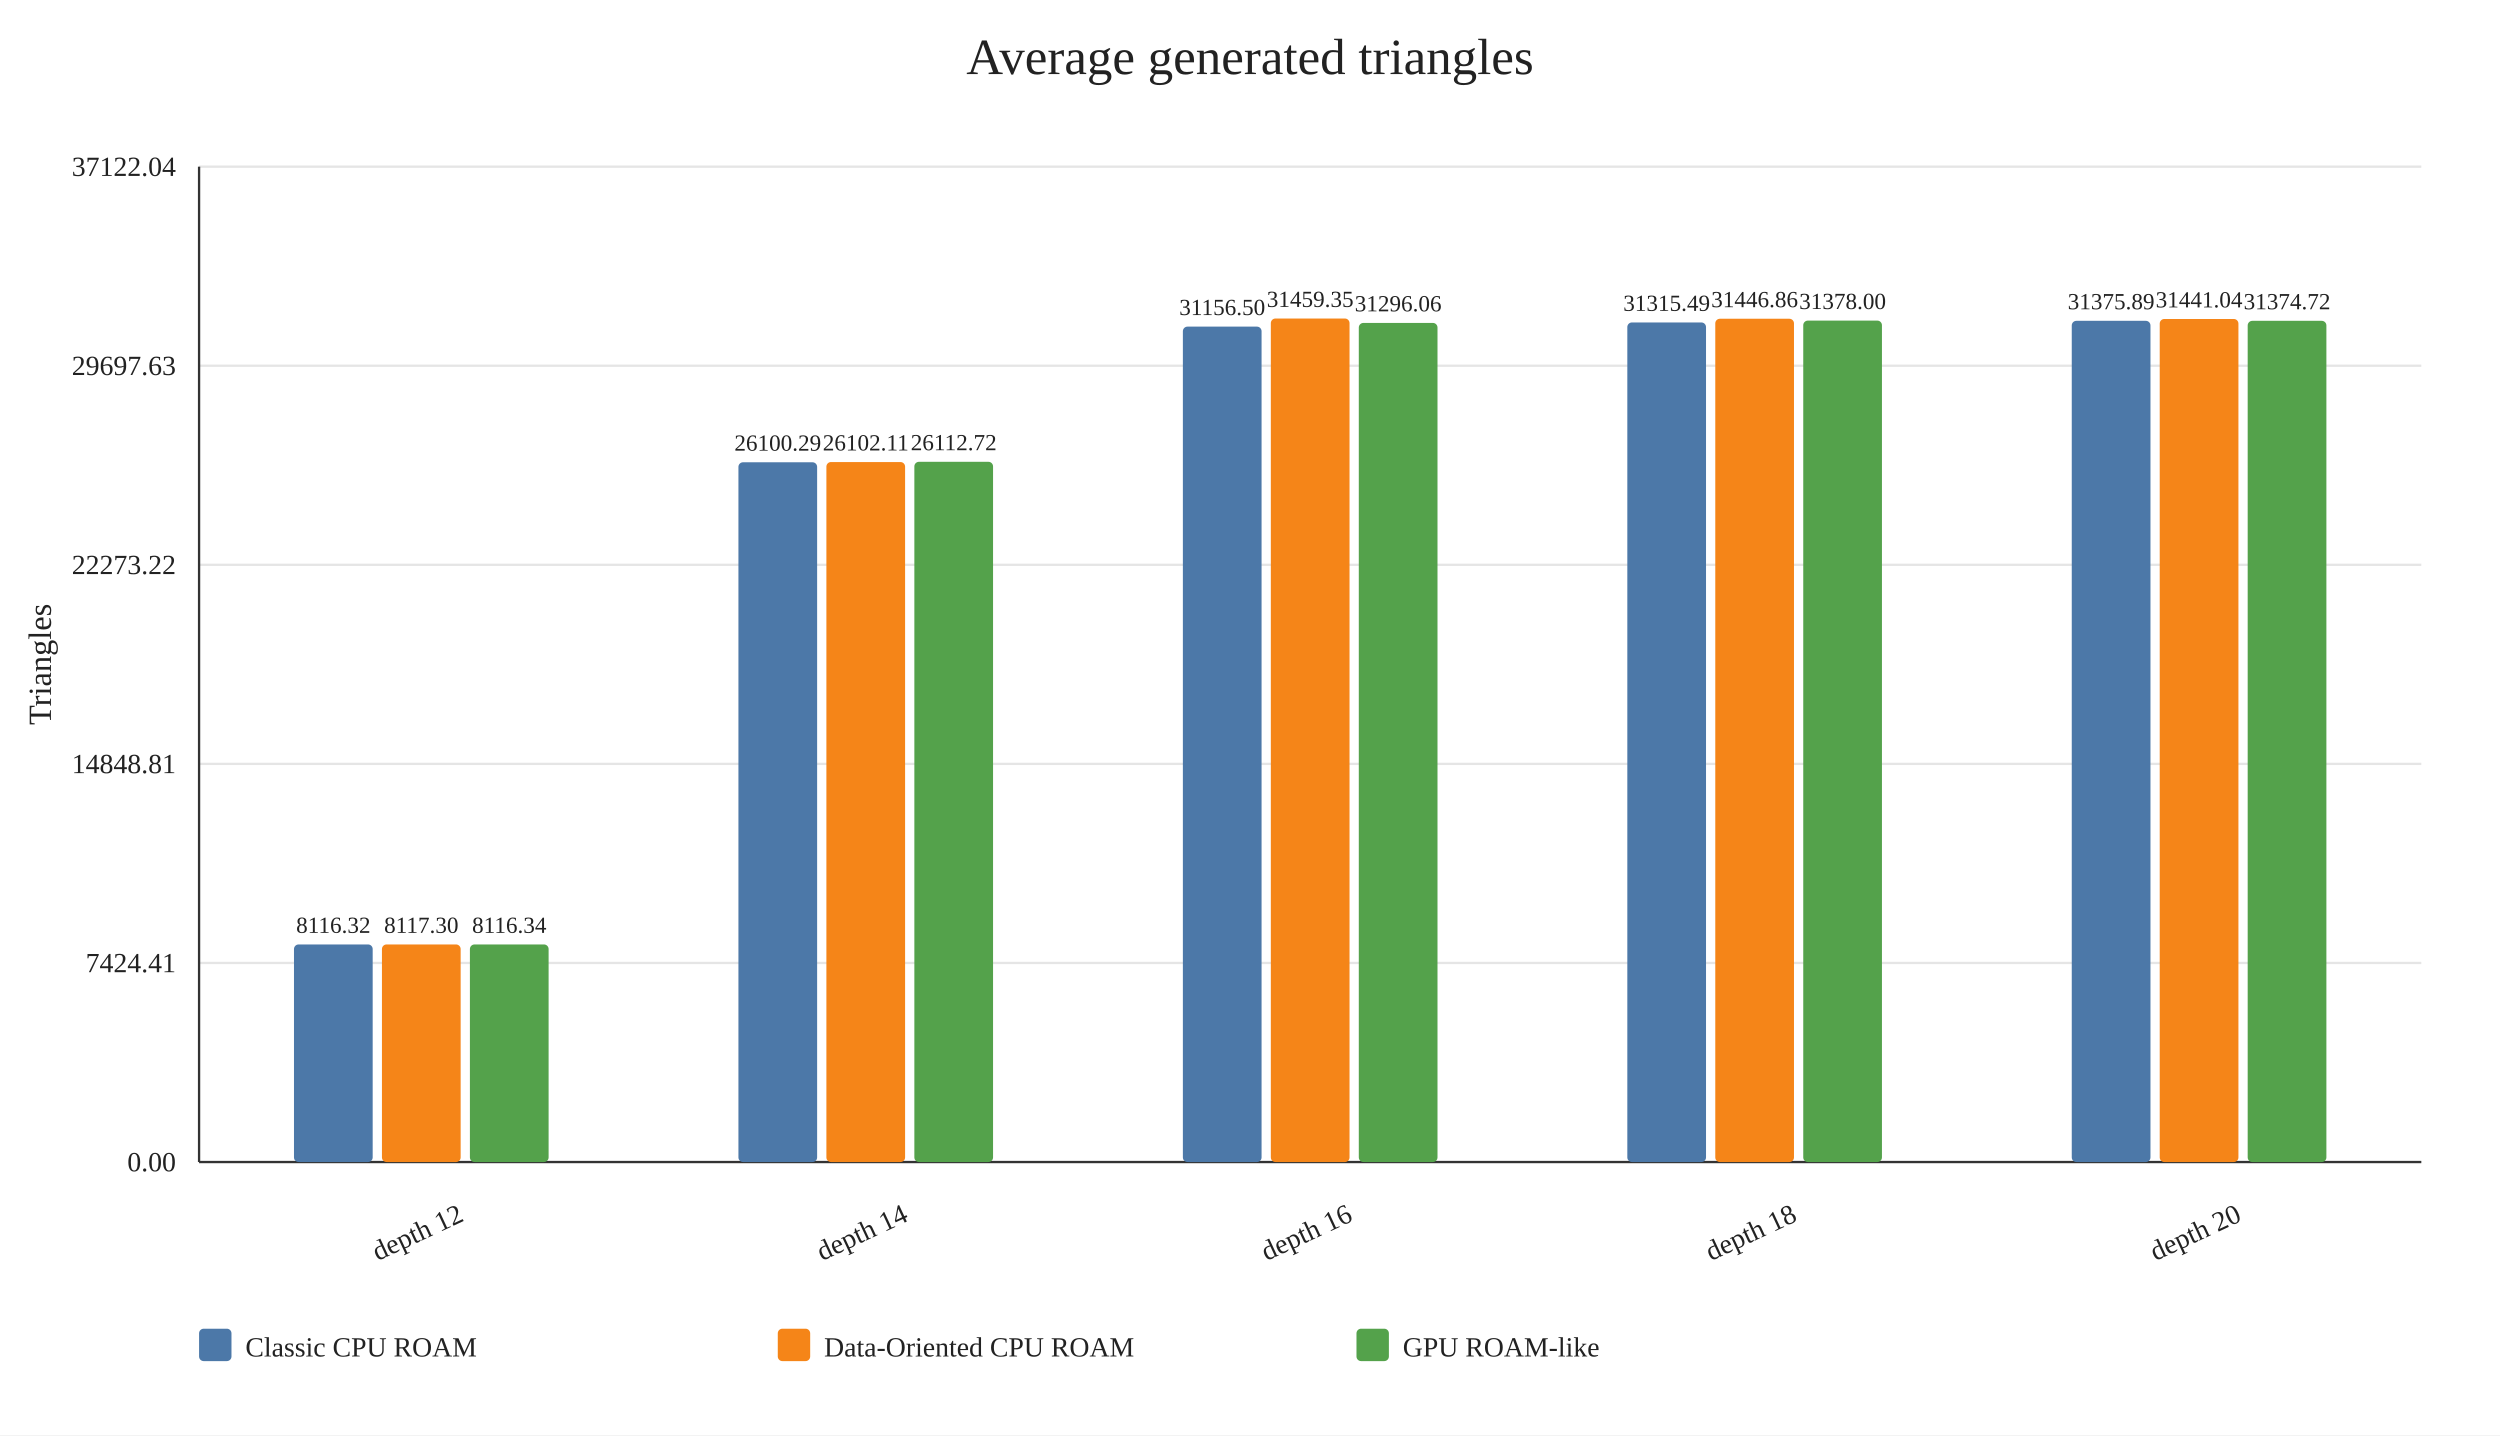
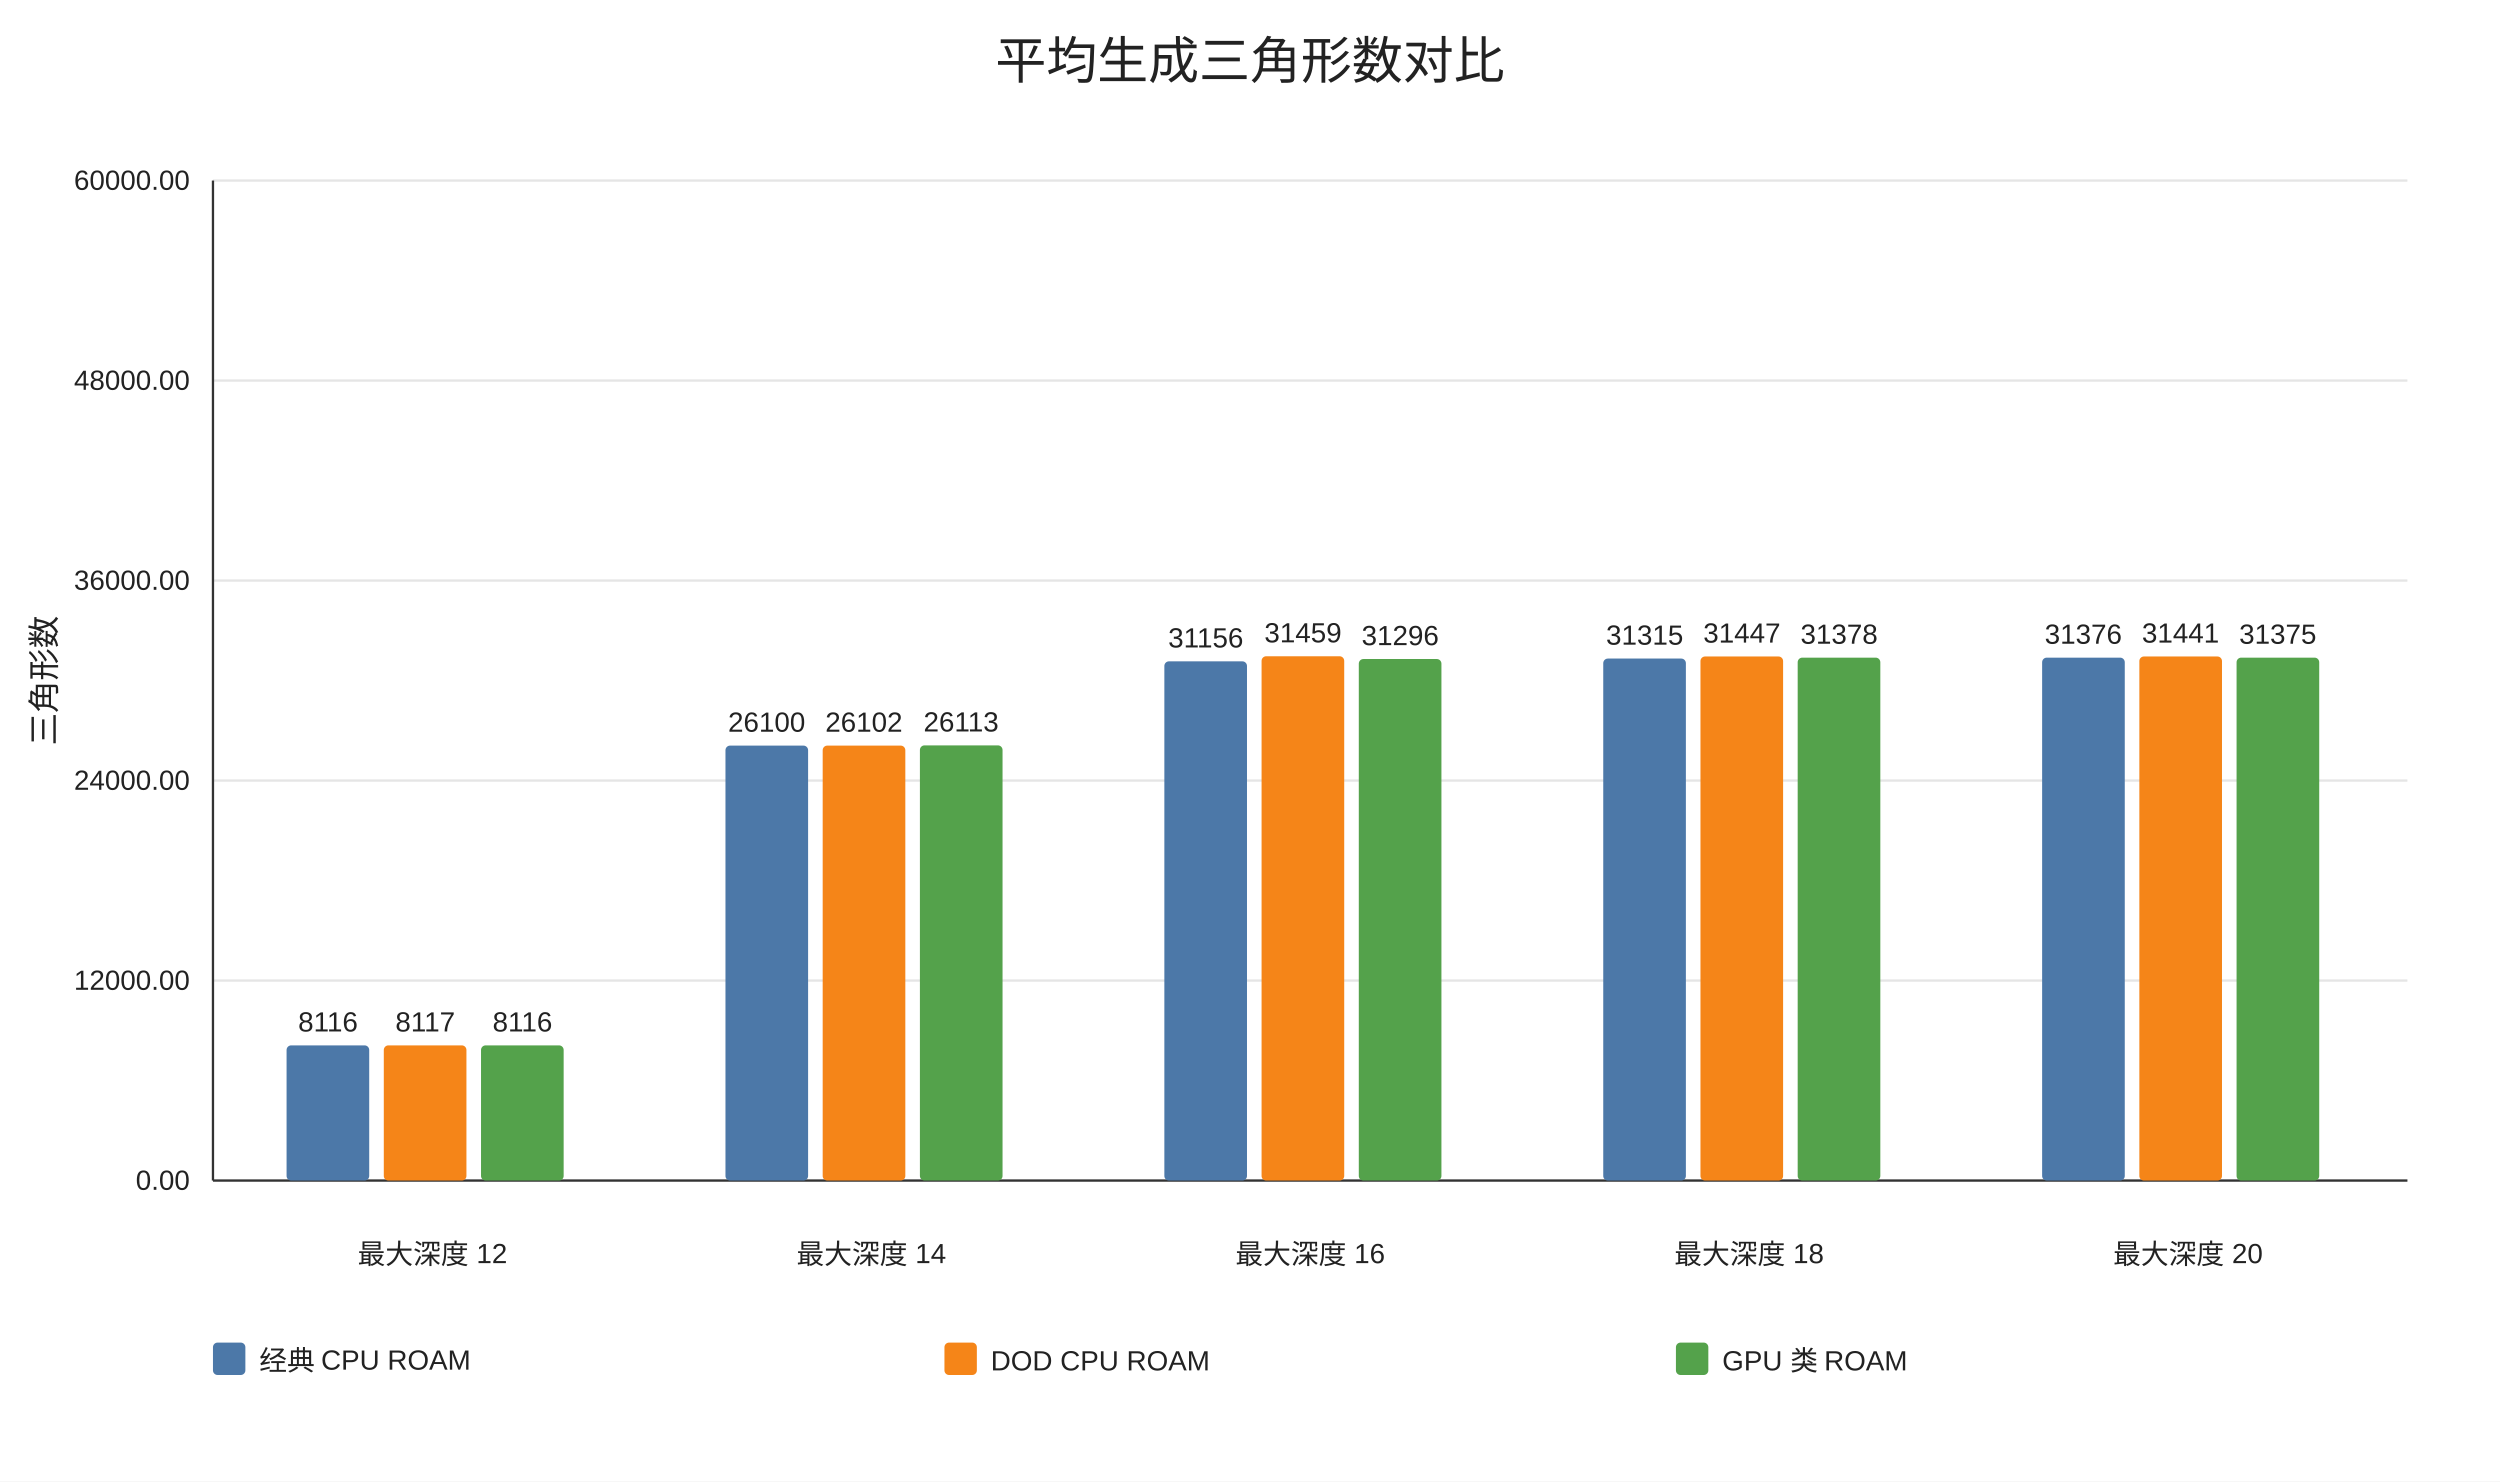
- <svg xmlns="http://www.w3.org/2000/svg" width="1080" height="620" viewBox="0 0 1080 620">
+ <svg xmlns="http://www.w3.org/2000/svg" width="1080" height="640" viewBox="0 0 1080 640">
  <rect width="100%" height="100%" fill="white" />
-   <text x="540.0" y="32.0" font-size="22" text-anchor="middle" fill="#222">Average generated triangles</text>
-   <text x="22.0" y="287.0" font-size="14" text-anchor="middle" fill="#222" transform="rotate(-90.0 22.0 287.0)">Triangles</text>
-   <line x1="86" y1="502.0" x2="1046" y2="502.0" stroke="#E5E5E5" />
-   <text x="76.0" y="506.0" font-size="12" text-anchor="end" fill="#222">0.00</text>
-   <line x1="86" y1="416.0" x2="1046" y2="416.0" stroke="#E5E5E5" />
-   <text x="76.0" y="420.0" font-size="12" text-anchor="end" fill="#222">7424.41</text>
-   <line x1="86" y1="330.0" x2="1046" y2="330.0" stroke="#E5E5E5" />
-   <text x="76.0" y="334.0" font-size="12" text-anchor="end" fill="#222">14848.81</text>
-   <line x1="86" y1="244.0" x2="1046" y2="244.0" stroke="#E5E5E5" />
-   <text x="76.0" y="248.0" font-size="12" text-anchor="end" fill="#222">22273.22</text>
-   <line x1="86" y1="158.0" x2="1046" y2="158.0" stroke="#E5E5E5" />
-   <text x="76.0" y="162.0" font-size="12" text-anchor="end" fill="#222">29697.63</text>
-   <line x1="86" y1="72.0" x2="1046" y2="72.0" stroke="#E5E5E5" />
-   <text x="76.0" y="76.0" font-size="12" text-anchor="end" fill="#222">37122.04</text>
-   <line x1="86" y1="72" x2="86" y2="502" stroke="#333" />
-   <line x1="86" y1="502" x2="1046" y2="502" stroke="#333" />
-   <rect x="127.0" y="408.0" width="34.0" height="94.0" fill="#4C78A8" rx="2" />
-   <text x="144.0" y="403.0" font-size="10" text-anchor="middle" fill="#222">8116.32</text>
-   <rect x="165.0" y="408.0" width="34.0" height="94.0" fill="#F58518" rx="2" />
-   <text x="182.0" y="403.0" font-size="10" text-anchor="middle" fill="#222">8117.30</text>
-   <rect x="203.0" y="408.0" width="34.0" height="94.0" fill="#54A24B" rx="2" />
-   <text x="220.0" y="403.0" font-size="10" text-anchor="middle" fill="#222">8116.34</text>
-   <text x="182.0" y="536.0" font-size="12" text-anchor="middle" fill="#222" transform="rotate(-25.0 182.0 536.0)">depth 12</text>
-   <rect x="319.0" y="199.7" width="34.0" height="302.3" fill="#4C78A8" rx="2" />
-   <text x="336.0" y="194.7" font-size="10" text-anchor="middle" fill="#222">26100.29</text>
-   <rect x="357.0" y="199.6" width="34.0" height="302.4" fill="#F58518" rx="2" />
-   <text x="374.0" y="194.6" font-size="10" text-anchor="middle" fill="#222">26102.11</text>
-   <rect x="395.0" y="199.5" width="34.0" height="302.5" fill="#54A24B" rx="2" />
-   <text x="412.0" y="194.5" font-size="10" text-anchor="middle" fill="#222">26112.72</text>
-   <text x="374.0" y="536.0" font-size="12" text-anchor="middle" fill="#222" transform="rotate(-25.0 374.0 536.0)">depth 14</text>
-   <rect x="511.0" y="141.1" width="34.0" height="360.9" fill="#4C78A8" rx="2" />
-   <text x="528.0" y="136.1" font-size="10" text-anchor="middle" fill="#222">31156.50</text>
-   <rect x="549.0" y="137.6" width="34.0" height="364.4" fill="#F58518" rx="2" />
-   <text x="566.0" y="132.6" font-size="10" text-anchor="middle" fill="#222">31459.35</text>
-   <rect x="587.0" y="139.5" width="34.0" height="362.5" fill="#54A24B" rx="2" />
-   <text x="604.0" y="134.5" font-size="10" text-anchor="middle" fill="#222">31296.06</text>
-   <text x="566.0" y="536.0" font-size="12" text-anchor="middle" fill="#222" transform="rotate(-25.0 566.0 536.0)">depth 16</text>
-   <rect x="703.0" y="139.3" width="34.0" height="362.7" fill="#4C78A8" rx="2" />
-   <text x="720.0" y="134.3" font-size="10" text-anchor="middle" fill="#222">31315.49</text>
-   <rect x="741.0" y="137.7" width="34.0" height="364.3" fill="#F58518" rx="2" />
-   <text x="758.0" y="132.7" font-size="10" text-anchor="middle" fill="#222">31446.86</text>
-   <rect x="779.0" y="138.5" width="34.0" height="363.5" fill="#54A24B" rx="2" />
-   <text x="796.0" y="133.5" font-size="10" text-anchor="middle" fill="#222">31378.00</text>
-   <text x="758.0" y="536.0" font-size="12" text-anchor="middle" fill="#222" transform="rotate(-25.0 758.0 536.0)">depth 18</text>
-   <rect x="895.0" y="138.6" width="34.0" height="363.4" fill="#4C78A8" rx="2" />
-   <text x="912.0" y="133.6" font-size="10" text-anchor="middle" fill="#222">31375.89</text>
-   <rect x="933.0" y="137.8" width="34.0" height="364.2" fill="#F58518" rx="2" />
-   <text x="950.0" y="132.8" font-size="10" text-anchor="middle" fill="#222">31441.04</text>
-   <rect x="971.0" y="138.6" width="34.0" height="363.4" fill="#54A24B" rx="2" />
-   <text x="988.0" y="133.6" font-size="10" text-anchor="middle" fill="#222">31374.72</text>
-   <text x="950.0" y="536.0" font-size="12" text-anchor="middle" fill="#222" transform="rotate(-25.0 950.0 536.0)">depth 20</text>
-   <rect x="86" y="574" width="14" height="14" fill="#4C78A8" rx="2" />
-   <text x="106.0" y="586.0" font-size="12" text-anchor="start" fill="#222">Classic CPU ROAM</text>
-   <rect x="336" y="574" width="14" height="14" fill="#F58518" rx="2" />
-   <text x="356.0" y="586.0" font-size="12" text-anchor="start" fill="#222">Data-Oriented CPU ROAM</text>
-   <rect x="586" y="574" width="14" height="14" fill="#54A24B" rx="2" />
-   <text x="606.0" y="586.0" font-size="12" text-anchor="start" fill="#222">GPU ROAM-like</text>
+   <style>text{font-family:Arial,"Microsoft YaHei",sans-serif;fill:#222}.small{font-size:12px}.axis{stroke:#333;stroke-width:1}.grid{stroke:#E5E5E5;stroke-width:1}</style>
+   <text x="540.0" y="34" font-size="22" text-anchor="middle">平均生成三角形数对比</text>
+   <line class="grid" x1="92" y1="510.0" x2="1040" y2="510.0" />
+   <text class="small" x="82" y="514.0" text-anchor="end">0.00</text>
+   <line class="grid" x1="92" y1="423.6" x2="1040" y2="423.6" />
+   <text class="small" x="82" y="427.6" text-anchor="end">12000.00</text>
+   <line class="grid" x1="92" y1="337.2" x2="1040" y2="337.2" />
+   <text class="small" x="82" y="341.2" text-anchor="end">24000.00</text>
+   <line class="grid" x1="92" y1="250.8" x2="1040" y2="250.8" />
+   <text class="small" x="82" y="254.8" text-anchor="end">36000.00</text>
+   <line class="grid" x1="92" y1="164.4" x2="1040" y2="164.4" />
+   <text class="small" x="82" y="168.4" text-anchor="end">48000.00</text>
+   <line class="grid" x1="92" y1="78.0" x2="1040" y2="78.0" />
+   <text class="small" x="82" y="82.0" text-anchor="end">60000.00</text>
+   <line class="axis" x1="92" y1="78" x2="92" y2="510" />
+   <line class="axis" x1="92" y1="510" x2="1040" y2="510" />
+   <text x="24" y="294.0" font-size="14" text-anchor="middle" transform="rotate(-90 24 294.0)">三角形数</text>
+   <rect x="123.8" y="451.6" width="35.7" height="58.4" fill="#4C78A8" rx="2" />
+   <text class="small" x="141.7" y="445.6" text-anchor="middle">8116</text>
+   <rect x="165.8" y="451.6" width="35.7" height="58.4" fill="#F58518" rx="2" />
+   <text class="small" x="183.7" y="445.6" text-anchor="middle">8117</text>
+   <rect x="207.8" y="451.6" width="35.7" height="58.4" fill="#54A24B" rx="2" />
+   <text class="small" x="225.7" y="445.6" text-anchor="middle">8116</text>
+   <text class="small" x="186.8" y="546" text-anchor="middle">最大深度 12</text>
+   <rect x="313.4" y="322.1" width="35.7" height="187.9" fill="#4C78A8" rx="2" />
+   <text class="small" x="331.2" y="316.1" text-anchor="middle">26100</text>
+   <rect x="355.4" y="322.1" width="35.7" height="187.9" fill="#F58518" rx="2" />
+   <text class="small" x="373.2" y="316.1" text-anchor="middle">26102</text>
+   <rect x="397.4" y="322.0" width="35.7" height="188.0" fill="#54A24B" rx="2" />
+   <text class="small" x="415.2" y="316.0" text-anchor="middle">26113</text>
+   <text class="small" x="376.4" y="546" text-anchor="middle">最大深度 14</text>
+   <rect x="503.0" y="285.7" width="35.7" height="224.3" fill="#4C78A8" rx="2" />
+   <text class="small" x="520.9" y="279.7" text-anchor="middle">31156</text>
+   <rect x="545.0" y="283.5" width="35.7" height="226.5" fill="#F58518" rx="2" />
+   <text class="small" x="562.9" y="277.5" text-anchor="middle">31459</text>
+   <rect x="587.0" y="284.7" width="35.7" height="225.3" fill="#54A24B" rx="2" />
+   <text class="small" x="604.9" y="278.7" text-anchor="middle">31296</text>
+   <text class="small" x="566.0" y="546" text-anchor="middle">最大深度 16</text>
+   <rect x="692.6" y="284.5" width="35.7" height="225.5" fill="#4C78A8" rx="2" />
+   <text class="small" x="710.5" y="278.5" text-anchor="middle">31315</text>
+   <rect x="734.6" y="283.6" width="35.7" height="226.4" fill="#F58518" rx="2" />
+   <text class="small" x="752.5" y="277.6" text-anchor="middle">31447</text>
+   <rect x="776.6" y="284.1" width="35.7" height="225.9" fill="#54A24B" rx="2" />
+   <text class="small" x="794.5" y="278.1" text-anchor="middle">31378</text>
+   <text class="small" x="755.6" y="546" text-anchor="middle">最大深度 18</text>
+   <rect x="882.2" y="284.1" width="35.7" height="225.9" fill="#4C78A8" rx="2" />
+   <text class="small" x="900.0" y="278.1" text-anchor="middle">31376</text>
+   <rect x="924.2" y="283.6" width="35.7" height="226.4" fill="#F58518" rx="2" />
+   <text class="small" x="942.0" y="277.6" text-anchor="middle">31441</text>
+   <rect x="966.2" y="284.1" width="35.7" height="225.9" fill="#54A24B" rx="2" />
+   <text class="small" x="984.0" y="278.1" text-anchor="middle">31375</text>
+   <text class="small" x="945.2" y="546" text-anchor="middle">最大深度 20</text>
+   <rect x="92" y="580" width="14" height="14" fill="#4C78A8" rx="2" />
+   <text class="small" x="112" y="592" text-anchor="start">经典 CPU ROAM</text>
+   <rect x="408" y="580" width="14" height="14" fill="#F58518" rx="2" />
+   <text class="small" x="428" y="592" text-anchor="start">DOD CPU ROAM</text>
+   <rect x="724" y="580" width="14" height="14" fill="#54A24B" rx="2" />
+   <text class="small" x="744" y="592" text-anchor="start">GPU 类 ROAM</text>
</svg>
